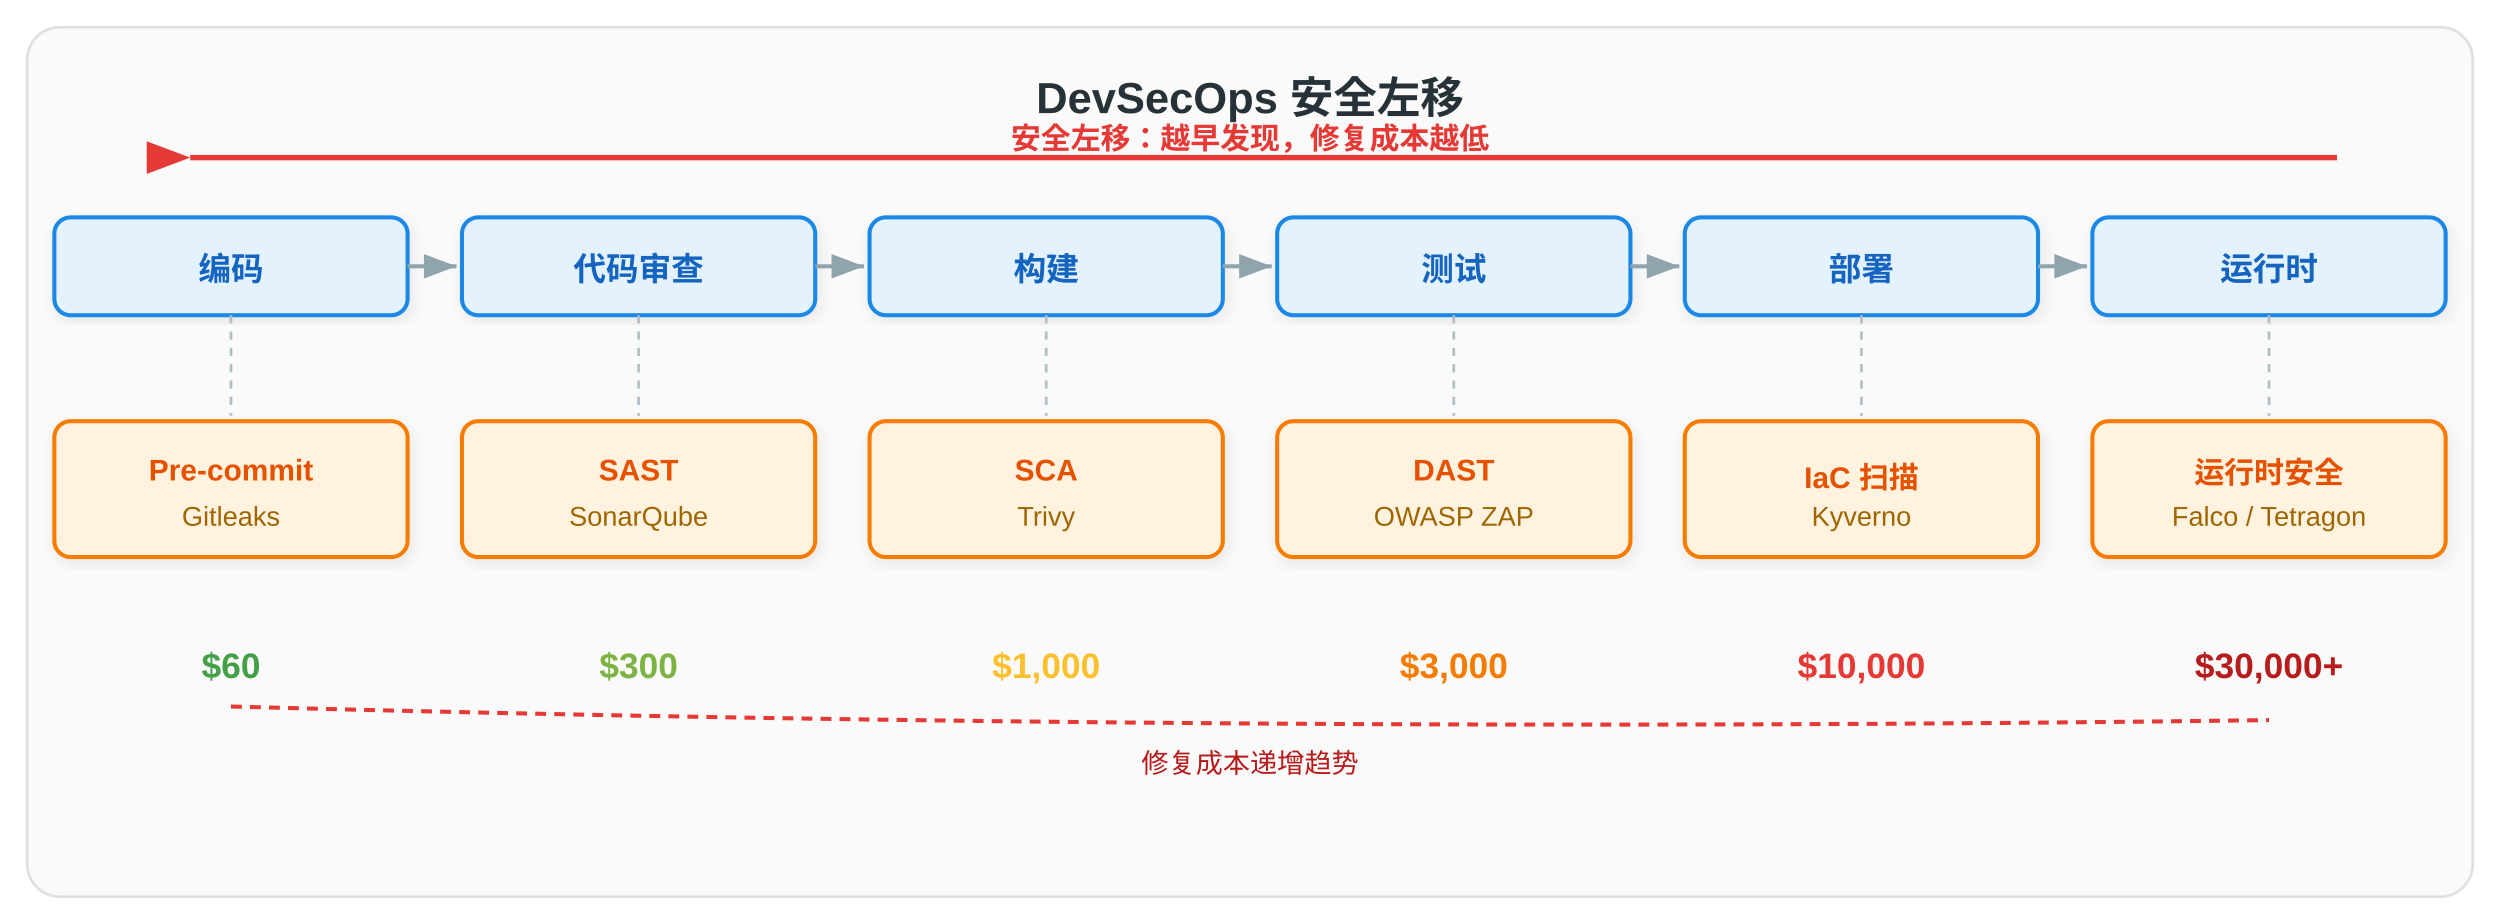
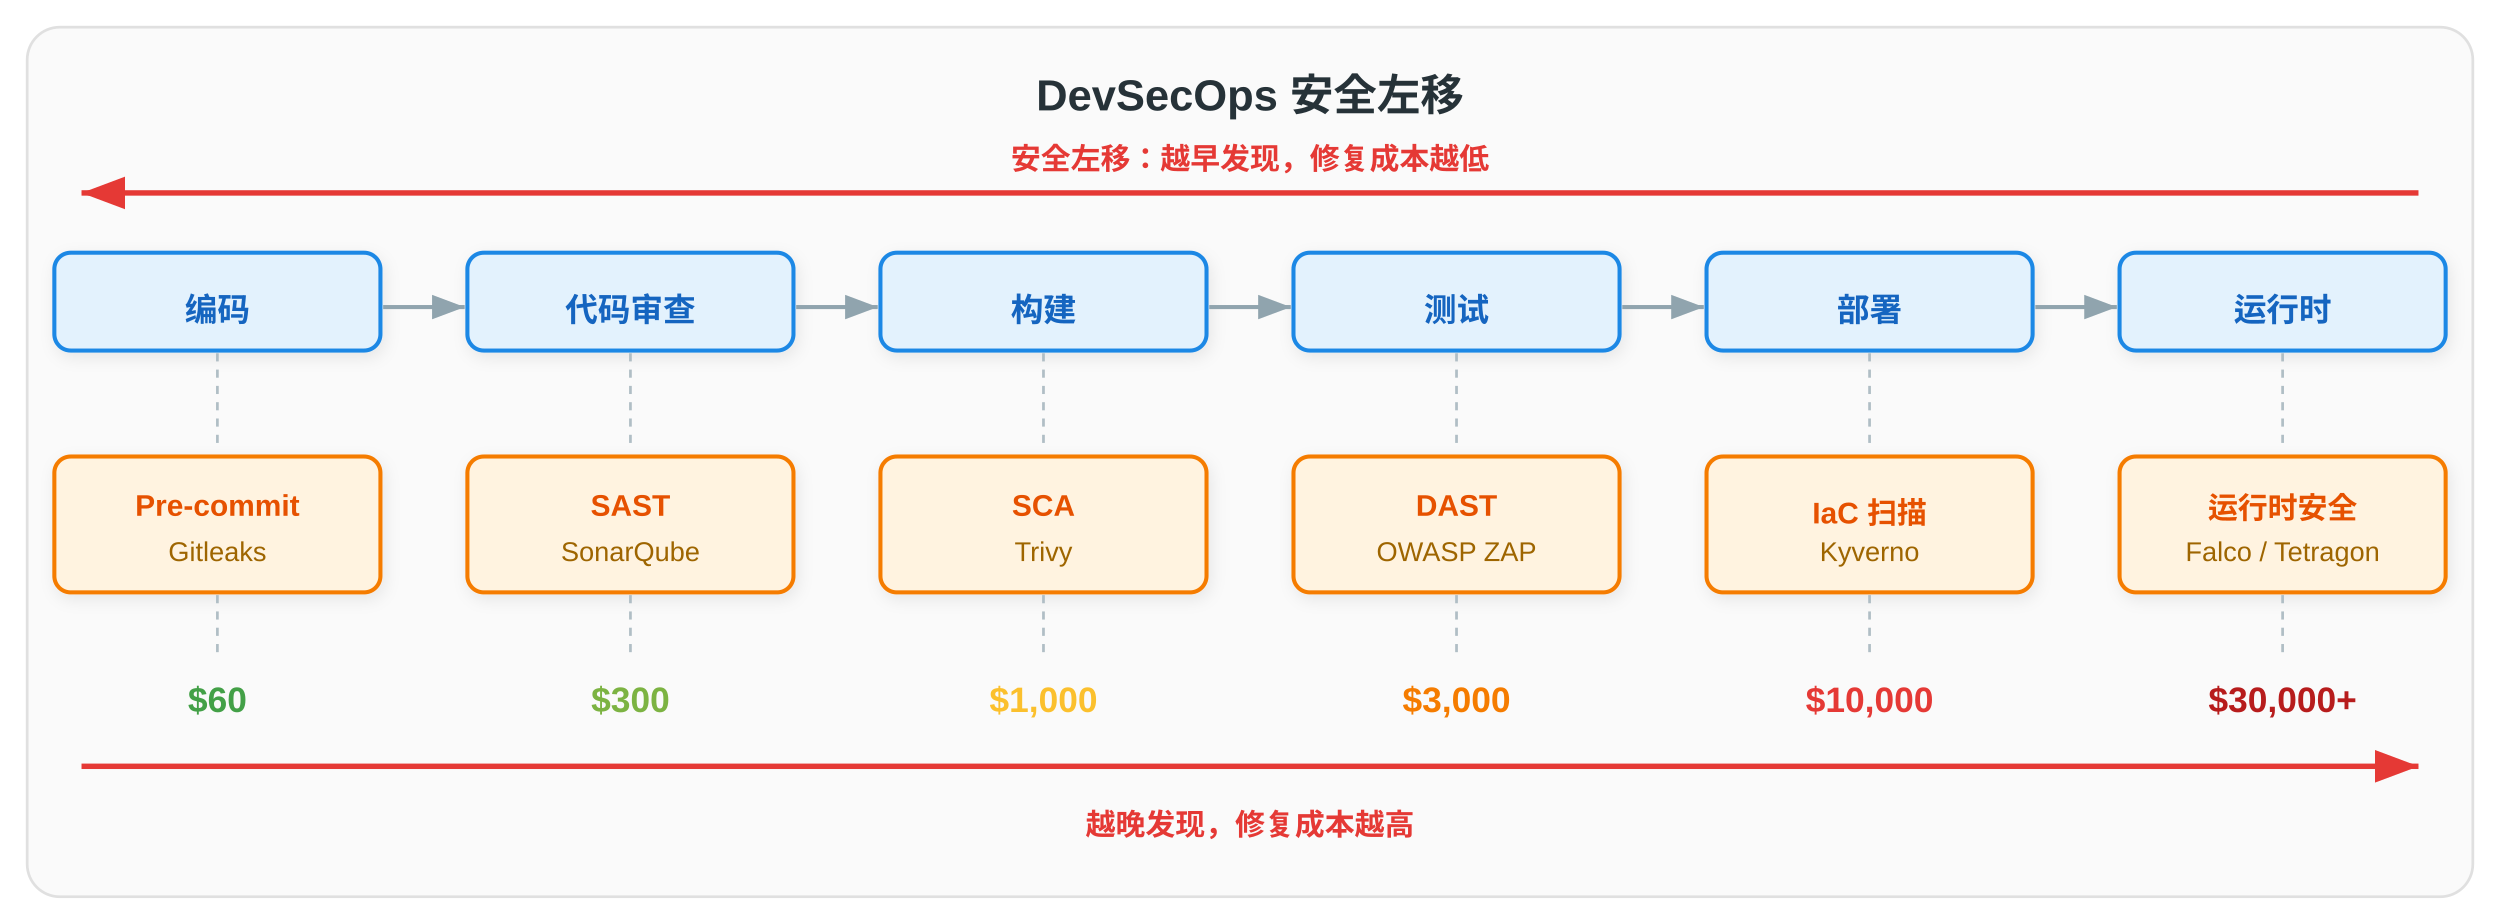
<svg xmlns="http://www.w3.org/2000/svg" viewBox="0 0 920 340" font-family="'Segoe UI',Arial,sans-serif">
  <defs>
-     <filter id="shadow">
+     <filter id="shadow" x="-20%" y="-20%" width="140%" height="160%">
      <feDropShadow dx="1" dy="2" flood-color="#000" flood-opacity="0.08" stdDeviation="3" />
    </filter>
-     <marker id="ah" markerWidth="8" markerHeight="6" refX="8" refY="3" orient="auto">
-       <path d="M0,0 L8,3 L0,6Z" fill="#546E7A" />
-     </marker>
-     <marker id="ahr" markerWidth="8" markerHeight="6" refX="0" refY="3" orient="auto">
-       <path d="M8,0 L0,3 L8,6Z" fill="#E53935" />
+     <marker id="ahr" markerWidth="8" markerHeight="6" refX="8" refY="3" orient="auto">
+       <path d="M0,0 L8,3 L0,6Z" fill="#E53935" />
    </marker>
    <marker id="ahg" markerWidth="8" markerHeight="6" refX="8" refY="3" orient="auto">
      <path d="M0,0 L8,3 L0,6Z" fill="#90A4AE" />
    </marker>
  </defs>
  <rect x="10" y="10" width="900" height="320" rx="12" fill="#FAFAFA" stroke="#E0E0E0" stroke-width="1" />
-   <text x="460" y="32" text-anchor="middle" dominant-baseline="central" font-size="16" font-weight="bold" fill="#263238">DevSecOps 安全左移</text>
-   <line x1="860" y1="58" x2="70" y2="58" stroke="#E53935" stroke-width="2" marker-end="url(#ahr)" />
-   <text x="460" y="50" text-anchor="middle" dominant-baseline="central" font-size="11" font-weight="bold" fill="#E53935">安全左移：越早发现，修复成本越低</text>
-   <rect x="20" y="80" width="130" height="36" rx="6" fill="#E3F2FD" stroke="#1E88E5" stroke-width="1.5" filter="url(#shadow)" />
-   <text x="85" y="98" text-anchor="middle" dominant-baseline="central" font-size="12" font-weight="bold" fill="#1565C0">编码</text>
-   <rect x="170" y="80" width="130" height="36" rx="6" fill="#E3F2FD" stroke="#1E88E5" stroke-width="1.5" filter="url(#shadow)" />
-   <text x="235" y="98" text-anchor="middle" dominant-baseline="central" font-size="12" font-weight="bold" fill="#1565C0">代码审查</text>
-   <rect x="320" y="80" width="130" height="36" rx="6" fill="#E3F2FD" stroke="#1E88E5" stroke-width="1.5" filter="url(#shadow)" />
-   <text x="385" y="98" text-anchor="middle" dominant-baseline="central" font-size="12" font-weight="bold" fill="#1565C0">构建</text>
-   <rect x="470" y="80" width="130" height="36" rx="6" fill="#E3F2FD" stroke="#1E88E5" stroke-width="1.5" filter="url(#shadow)" />
-   <text x="535" y="98" text-anchor="middle" dominant-baseline="central" font-size="12" font-weight="bold" fill="#1565C0">测试</text>
-   <rect x="620" y="80" width="130" height="36" rx="6" fill="#E3F2FD" stroke="#1E88E5" stroke-width="1.5" filter="url(#shadow)" />
-   <text x="685" y="98" text-anchor="middle" dominant-baseline="central" font-size="12" font-weight="bold" fill="#1565C0">部署</text>
-   <rect x="770" y="80" width="130" height="36" rx="6" fill="#E3F2FD" stroke="#1E88E5" stroke-width="1.5" filter="url(#shadow)" />
-   <text x="835" y="98" text-anchor="middle" dominant-baseline="central" font-size="12" font-weight="bold" fill="#1565C0">运行时</text>
-   <rect x="20" y="155" width="130" height="50" rx="6" fill="#FFF3E0" stroke="#F57C00" stroke-width="1.5" filter="url(#shadow)" />
-   <text x="85" y="173" text-anchor="middle" dominant-baseline="central" font-size="11" font-weight="600" fill="#E65100">Pre-commit</text>
-   <text x="85" y="190" text-anchor="middle" dominant-baseline="central" font-size="10" fill="#9E6500">Gitleaks</text>
-   <rect x="170" y="155" width="130" height="50" rx="6" fill="#FFF3E0" stroke="#F57C00" stroke-width="1.5" filter="url(#shadow)" />
-   <text x="235" y="173" text-anchor="middle" dominant-baseline="central" font-size="11" font-weight="600" fill="#E65100">SAST</text>
-   <text x="235" y="190" text-anchor="middle" dominant-baseline="central" font-size="10" fill="#9E6500">SonarQube</text>
-   <rect x="320" y="155" width="130" height="50" rx="6" fill="#FFF3E0" stroke="#F57C00" stroke-width="1.5" filter="url(#shadow)" />
-   <text x="385" y="173" text-anchor="middle" dominant-baseline="central" font-size="11" font-weight="600" fill="#E65100">SCA</text>
-   <text x="385" y="190" text-anchor="middle" dominant-baseline="central" font-size="10" fill="#9E6500">Trivy</text>
-   <rect x="470" y="155" width="130" height="50" rx="6" fill="#FFF3E0" stroke="#F57C00" stroke-width="1.5" filter="url(#shadow)" />
-   <text x="535" y="173" text-anchor="middle" dominant-baseline="central" font-size="11" font-weight="600" fill="#E65100">DAST</text>
-   <text x="535" y="190" text-anchor="middle" dominant-baseline="central" font-size="10" fill="#9E6500">OWASP ZAP</text>
-   <rect x="620" y="155" width="130" height="50" rx="6" fill="#FFF3E0" stroke="#F57C00" stroke-width="1.5" filter="url(#shadow)" />
-   <text x="685" y="173" text-anchor="middle" dominant-baseline="central" font-size="11" font-weight="600" fill="#E65100">IaC 扫描</text>
-   <text x="685" y="190" text-anchor="middle" dominant-baseline="central" font-size="10" fill="#9E6500">Kyverno</text>
-   <rect x="770" y="155" width="130" height="50" rx="6" fill="#FFF3E0" stroke="#F57C00" stroke-width="1.5" filter="url(#shadow)" />
-   <text x="835" y="173" text-anchor="middle" dominant-baseline="central" font-size="11" font-weight="600" fill="#E65100">运行时安全</text>
-   <text x="835" y="190" text-anchor="middle" dominant-baseline="central" font-size="10" fill="#9E6500">Falco / Tetragon</text>
-   <text x="85" y="245" text-anchor="middle" dominant-baseline="central" font-size="13" font-weight="bold" fill="#43A047">$60</text>
-   <text x="235" y="245" text-anchor="middle" dominant-baseline="central" font-size="13" font-weight="bold" fill="#7CB342">$300</text>
-   <text x="385" y="245" text-anchor="middle" dominant-baseline="central" font-size="13" font-weight="bold" fill="#FBC02D">$1,000</text>
-   <text x="535" y="245" text-anchor="middle" dominant-baseline="central" font-size="13" font-weight="bold" fill="#F57C00">$3,000</text>
-   <text x="685" y="245" text-anchor="middle" dominant-baseline="central" font-size="13" font-weight="bold" fill="#E53935">$10,000</text>
-   <text x="835" y="245" text-anchor="middle" dominant-baseline="central" font-size="13" font-weight="bold" fill="#B71C1C">$30,000+</text>
-   <path d="M85,260 Q460,270 835,265" fill="none" stroke="#E53935" stroke-width="1.5" stroke-dasharray="4,3" />
-   <text x="460" y="280" text-anchor="middle" dominant-baseline="central" font-size="10" fill="#B71C1C">修复成本递增趋势</text>
-   <line x1="150" y1="98" x2="168" y2="98" stroke="#90A4AE" stroke-width="1.5" marker-end="url(#ahg)" />
-   <line x1="300" y1="98" x2="318" y2="98" stroke="#90A4AE" stroke-width="1.5" marker-end="url(#ahg)" />
-   <line x1="450" y1="98" x2="468" y2="98" stroke="#90A4AE" stroke-width="1.5" marker-end="url(#ahg)" />
-   <line x1="600" y1="98" x2="618" y2="98" stroke="#90A4AE" stroke-width="1.5" marker-end="url(#ahg)" />
-   <line x1="750" y1="98" x2="768" y2="98" stroke="#90A4AE" stroke-width="1.5" marker-end="url(#ahg)" />
-   <line x1="85" y1="116" x2="85" y2="153" stroke="#B0BEC5" stroke-width="1" stroke-dasharray="3,3" />
-   <line x1="235" y1="116" x2="235" y2="153" stroke="#B0BEC5" stroke-width="1" stroke-dasharray="3,3" />
-   <line x1="385" y1="116" x2="385" y2="153" stroke="#B0BEC5" stroke-width="1" stroke-dasharray="3,3" />
-   <line x1="535" y1="116" x2="535" y2="153" stroke="#B0BEC5" stroke-width="1" stroke-dasharray="3,3" />
-   <line x1="685" y1="116" x2="685" y2="153" stroke="#B0BEC5" stroke-width="1" stroke-dasharray="3,3" />
-   <line x1="835" y1="116" x2="835" y2="153" stroke="#B0BEC5" stroke-width="1" stroke-dasharray="3,3" />
+   <text x="460" y="31" text-anchor="middle" dominant-baseline="central" font-size="16" font-weight="bold" fill="#263238">DevSecOps 安全左移</text>
+   <text x="460" y="57.5" text-anchor="middle" dominant-baseline="central" font-size="11" font-weight="bold" fill="#E53935">安全左移：越早发现，修复成本越低</text>
+   <rect x="20" y="93" width="120" height="36" rx="6" fill="#E3F2FD" stroke="#1E88E5" stroke-width="1.5" filter="url(#shadow)" />
+   <text x="80" y="113" text-anchor="middle" dominant-baseline="central" font-size="12" font-weight="bold" fill="#1565C0">编码</text>
+   <rect x="172" y="93" width="120" height="36" rx="6" fill="#E3F2FD" stroke="#1E88E5" stroke-width="1.5" filter="url(#shadow)" />
+   <text x="232" y="113" text-anchor="middle" dominant-baseline="central" font-size="12" font-weight="bold" fill="#1565C0">代码审查</text>
+   <rect x="324" y="93" width="120" height="36" rx="6" fill="#E3F2FD" stroke="#1E88E5" stroke-width="1.5" filter="url(#shadow)" />
+   <text x="384" y="113" text-anchor="middle" dominant-baseline="central" font-size="12" font-weight="bold" fill="#1565C0">构建</text>
+   <rect x="476" y="93" width="120" height="36" rx="6" fill="#E3F2FD" stroke="#1E88E5" stroke-width="1.5" filter="url(#shadow)" />
+   <text x="536" y="113" text-anchor="middle" dominant-baseline="central" font-size="12" font-weight="bold" fill="#1565C0">测试</text>
+   <rect x="628" y="93" width="120" height="36" rx="6" fill="#E3F2FD" stroke="#1E88E5" stroke-width="1.5" filter="url(#shadow)" />
+   <text x="688" y="113" text-anchor="middle" dominant-baseline="central" font-size="12" font-weight="bold" fill="#1565C0">部署</text>
+   <rect x="780" y="93" width="120" height="36" rx="6" fill="#E3F2FD" stroke="#1E88E5" stroke-width="1.5" filter="url(#shadow)" />
+   <text x="840" y="113" text-anchor="middle" dominant-baseline="central" font-size="12" font-weight="bold" fill="#1565C0">运行时</text>
+   <rect x="20" y="168" width="120" height="50" rx="6" fill="#FFF3E0" stroke="#F57C00" stroke-width="1.5" filter="url(#shadow)" />
+   <text x="80" y="186" text-anchor="middle" dominant-baseline="central" font-size="11" font-weight="600" fill="#E65100">Pre-commit</text>
+   <text x="80" y="203" text-anchor="middle" dominant-baseline="central" font-size="10" fill="#9E6500">Gitleaks</text>
+   <rect x="172" y="168" width="120" height="50" rx="6" fill="#FFF3E0" stroke="#F57C00" stroke-width="1.5" filter="url(#shadow)" />
+   <text x="232" y="186" text-anchor="middle" dominant-baseline="central" font-size="11" font-weight="600" fill="#E65100">SAST</text>
+   <text x="232" y="203" text-anchor="middle" dominant-baseline="central" font-size="10" fill="#9E6500">SonarQube</text>
+   <rect x="324" y="168" width="120" height="50" rx="6" fill="#FFF3E0" stroke="#F57C00" stroke-width="1.5" filter="url(#shadow)" />
+   <text x="384" y="186" text-anchor="middle" dominant-baseline="central" font-size="11" font-weight="600" fill="#E65100">SCA</text>
+   <text x="384" y="203" text-anchor="middle" dominant-baseline="central" font-size="10" fill="#9E6500">Trivy</text>
+   <rect x="476" y="168" width="120" height="50" rx="6" fill="#FFF3E0" stroke="#F57C00" stroke-width="1.5" filter="url(#shadow)" />
+   <text x="536" y="186" text-anchor="middle" dominant-baseline="central" font-size="11" font-weight="600" fill="#E65100">DAST</text>
+   <text x="536" y="203" text-anchor="middle" dominant-baseline="central" font-size="10" fill="#9E6500">OWASP ZAP</text>
+   <rect x="628" y="168" width="120" height="50" rx="6" fill="#FFF3E0" stroke="#F57C00" stroke-width="1.5" filter="url(#shadow)" />
+   <text x="688" y="186" text-anchor="middle" dominant-baseline="central" font-size="11" font-weight="600" fill="#E65100">IaC 扫描</text>
+   <text x="688" y="203" text-anchor="middle" dominant-baseline="central" font-size="10" fill="#9E6500">Kyverno</text>
+   <rect x="780" y="168" width="120" height="50" rx="6" fill="#FFF3E0" stroke="#F57C00" stroke-width="1.5" filter="url(#shadow)" />
+   <text x="840" y="186" text-anchor="middle" dominant-baseline="central" font-size="11" font-weight="600" fill="#E65100">运行时安全</text>
+   <text x="840" y="203" text-anchor="middle" dominant-baseline="central" font-size="10" fill="#9E6500">Falco / Tetragon</text>
+   <text x="80" y="257.5" text-anchor="middle" dominant-baseline="central" font-size="13" font-weight="bold" fill="#43A047">$60</text>
+   <text x="232" y="257.5" text-anchor="middle" dominant-baseline="central" font-size="13" font-weight="bold" fill="#7CB342">$300</text>
+   <text x="384" y="257.5" text-anchor="middle" dominant-baseline="central" font-size="13" font-weight="bold" fill="#FBC02D">$1,000</text>
+   <text x="536" y="257.5" text-anchor="middle" dominant-baseline="central" font-size="13" font-weight="bold" fill="#F57C00">$3,000</text>
+   <text x="688" y="257.5" text-anchor="middle" dominant-baseline="central" font-size="13" font-weight="bold" fill="#E53935">$10,000</text>
+   <text x="840" y="257.5" text-anchor="middle" dominant-baseline="central" font-size="13" font-weight="bold" fill="#B71C1C">$30,000+</text>
+   <text x="460" y="302.5" text-anchor="middle" dominant-baseline="central" font-size="11" font-weight="bold" fill="#E53935">越晚发现，修复成本越高</text>
+   <line x1="890" y1="71" x2="30" y2="71" stroke="#E53935" stroke-width="2" marker-end="url(#ahr)" />
+   <line x1="141" y1="113" x2="171" y2="113" stroke="#90A4AE" stroke-width="1.5" marker-end="url(#ahg)" />
+   <line x1="293" y1="113" x2="323" y2="113" stroke="#90A4AE" stroke-width="1.5" marker-end="url(#ahg)" />
+   <line x1="445" y1="113" x2="475" y2="113" stroke="#90A4AE" stroke-width="1.5" marker-end="url(#ahg)" />
+   <line x1="597" y1="113" x2="627" y2="113" stroke="#90A4AE" stroke-width="1.5" marker-end="url(#ahg)" />
+   <line x1="749" y1="113" x2="779" y2="113" stroke="#90A4AE" stroke-width="1.5" marker-end="url(#ahg)" />
+   <line x1="80" y1="130" x2="80" y2="166" stroke="#B0BEC5" stroke-width="1" stroke-dasharray="3,3" />
+   <line x1="232" y1="130" x2="232" y2="166" stroke="#B0BEC5" stroke-width="1" stroke-dasharray="3,3" />
+   <line x1="384" y1="130" x2="384" y2="166" stroke="#B0BEC5" stroke-width="1" stroke-dasharray="3,3" />
+   <line x1="536" y1="130" x2="536" y2="166" stroke="#B0BEC5" stroke-width="1" stroke-dasharray="3,3" />
+   <line x1="688" y1="130" x2="688" y2="166" stroke="#B0BEC5" stroke-width="1" stroke-dasharray="3,3" />
+   <line x1="840" y1="130" x2="840" y2="166" stroke="#B0BEC5" stroke-width="1" stroke-dasharray="3,3" />
+   <line x1="80" y1="219" x2="80" y2="241" stroke="#B0BEC5" stroke-width="1" stroke-dasharray="3,3" />
+   <line x1="232" y1="219" x2="232" y2="241" stroke="#B0BEC5" stroke-width="1" stroke-dasharray="3,3" />
+   <line x1="384" y1="219" x2="384" y2="241" stroke="#B0BEC5" stroke-width="1" stroke-dasharray="3,3" />
+   <line x1="536" y1="219" x2="536" y2="241" stroke="#B0BEC5" stroke-width="1" stroke-dasharray="3,3" />
+   <line x1="688" y1="219" x2="688" y2="241" stroke="#B0BEC5" stroke-width="1" stroke-dasharray="3,3" />
+   <line x1="840" y1="219" x2="840" y2="241" stroke="#B0BEC5" stroke-width="1" stroke-dasharray="3,3" />
+   <line x1="30" y1="282" x2="890" y2="282" stroke="#E53935" stroke-width="2" marker-end="url(#ahr)" />
</svg>
